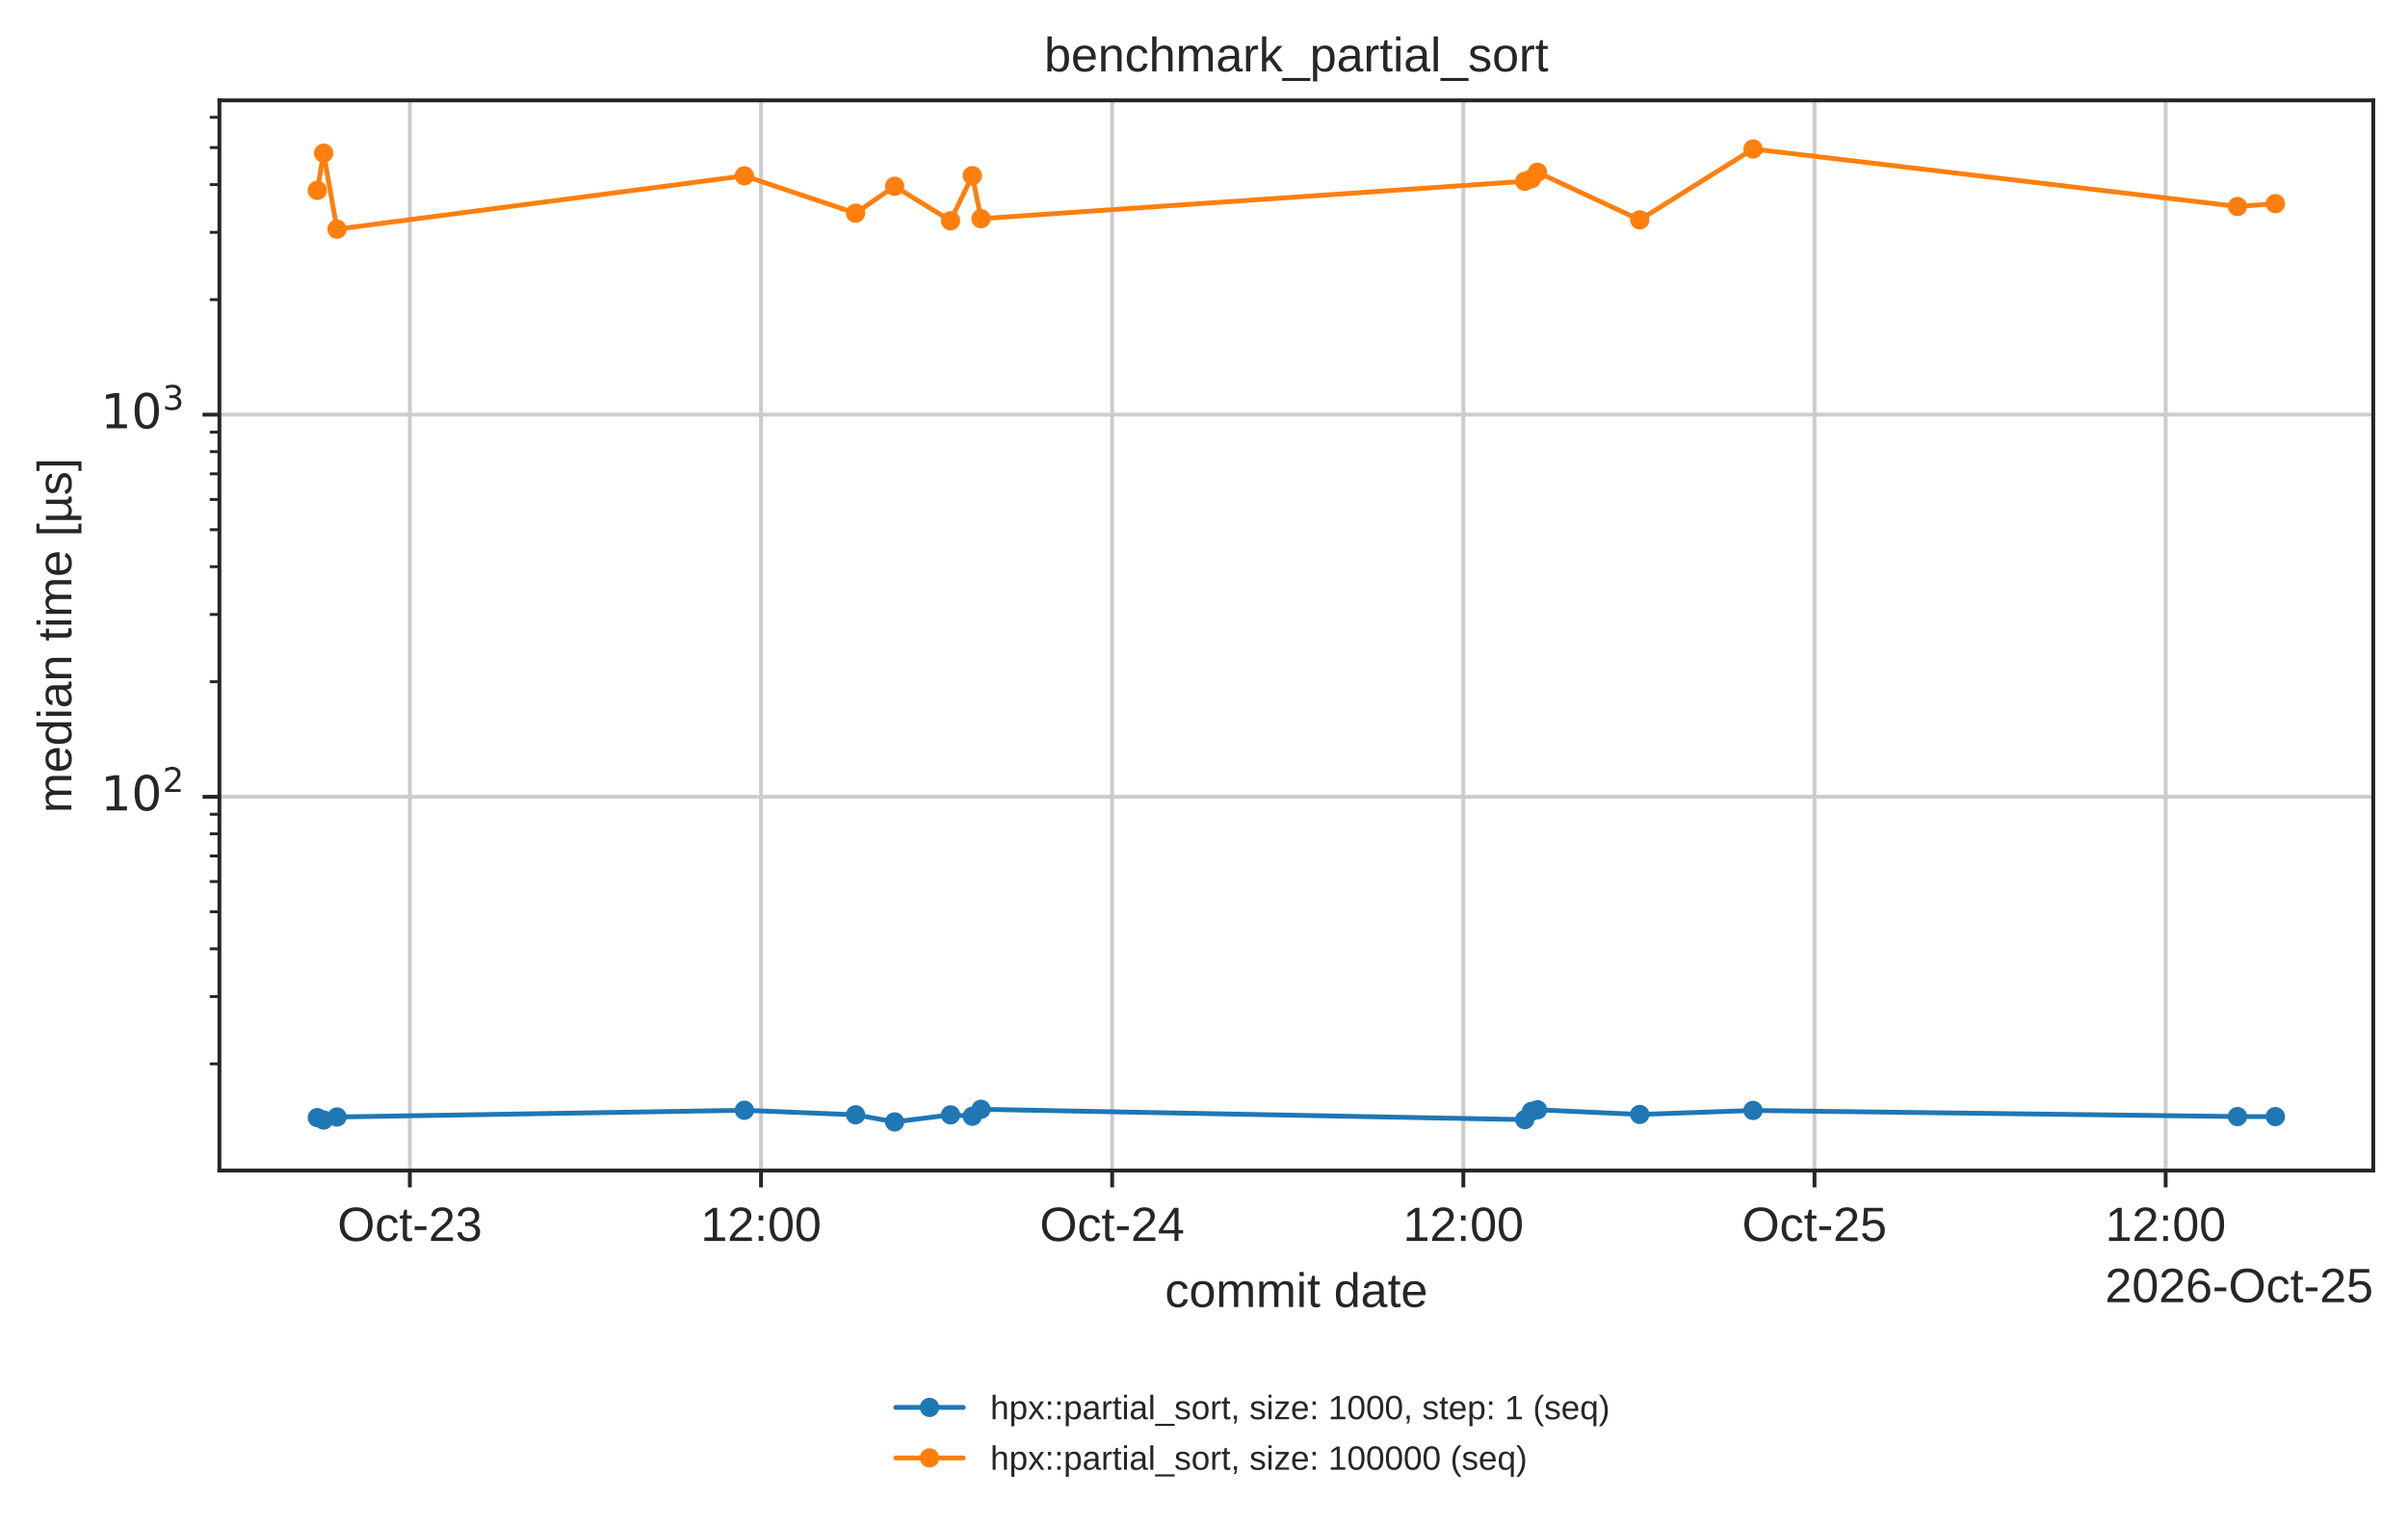
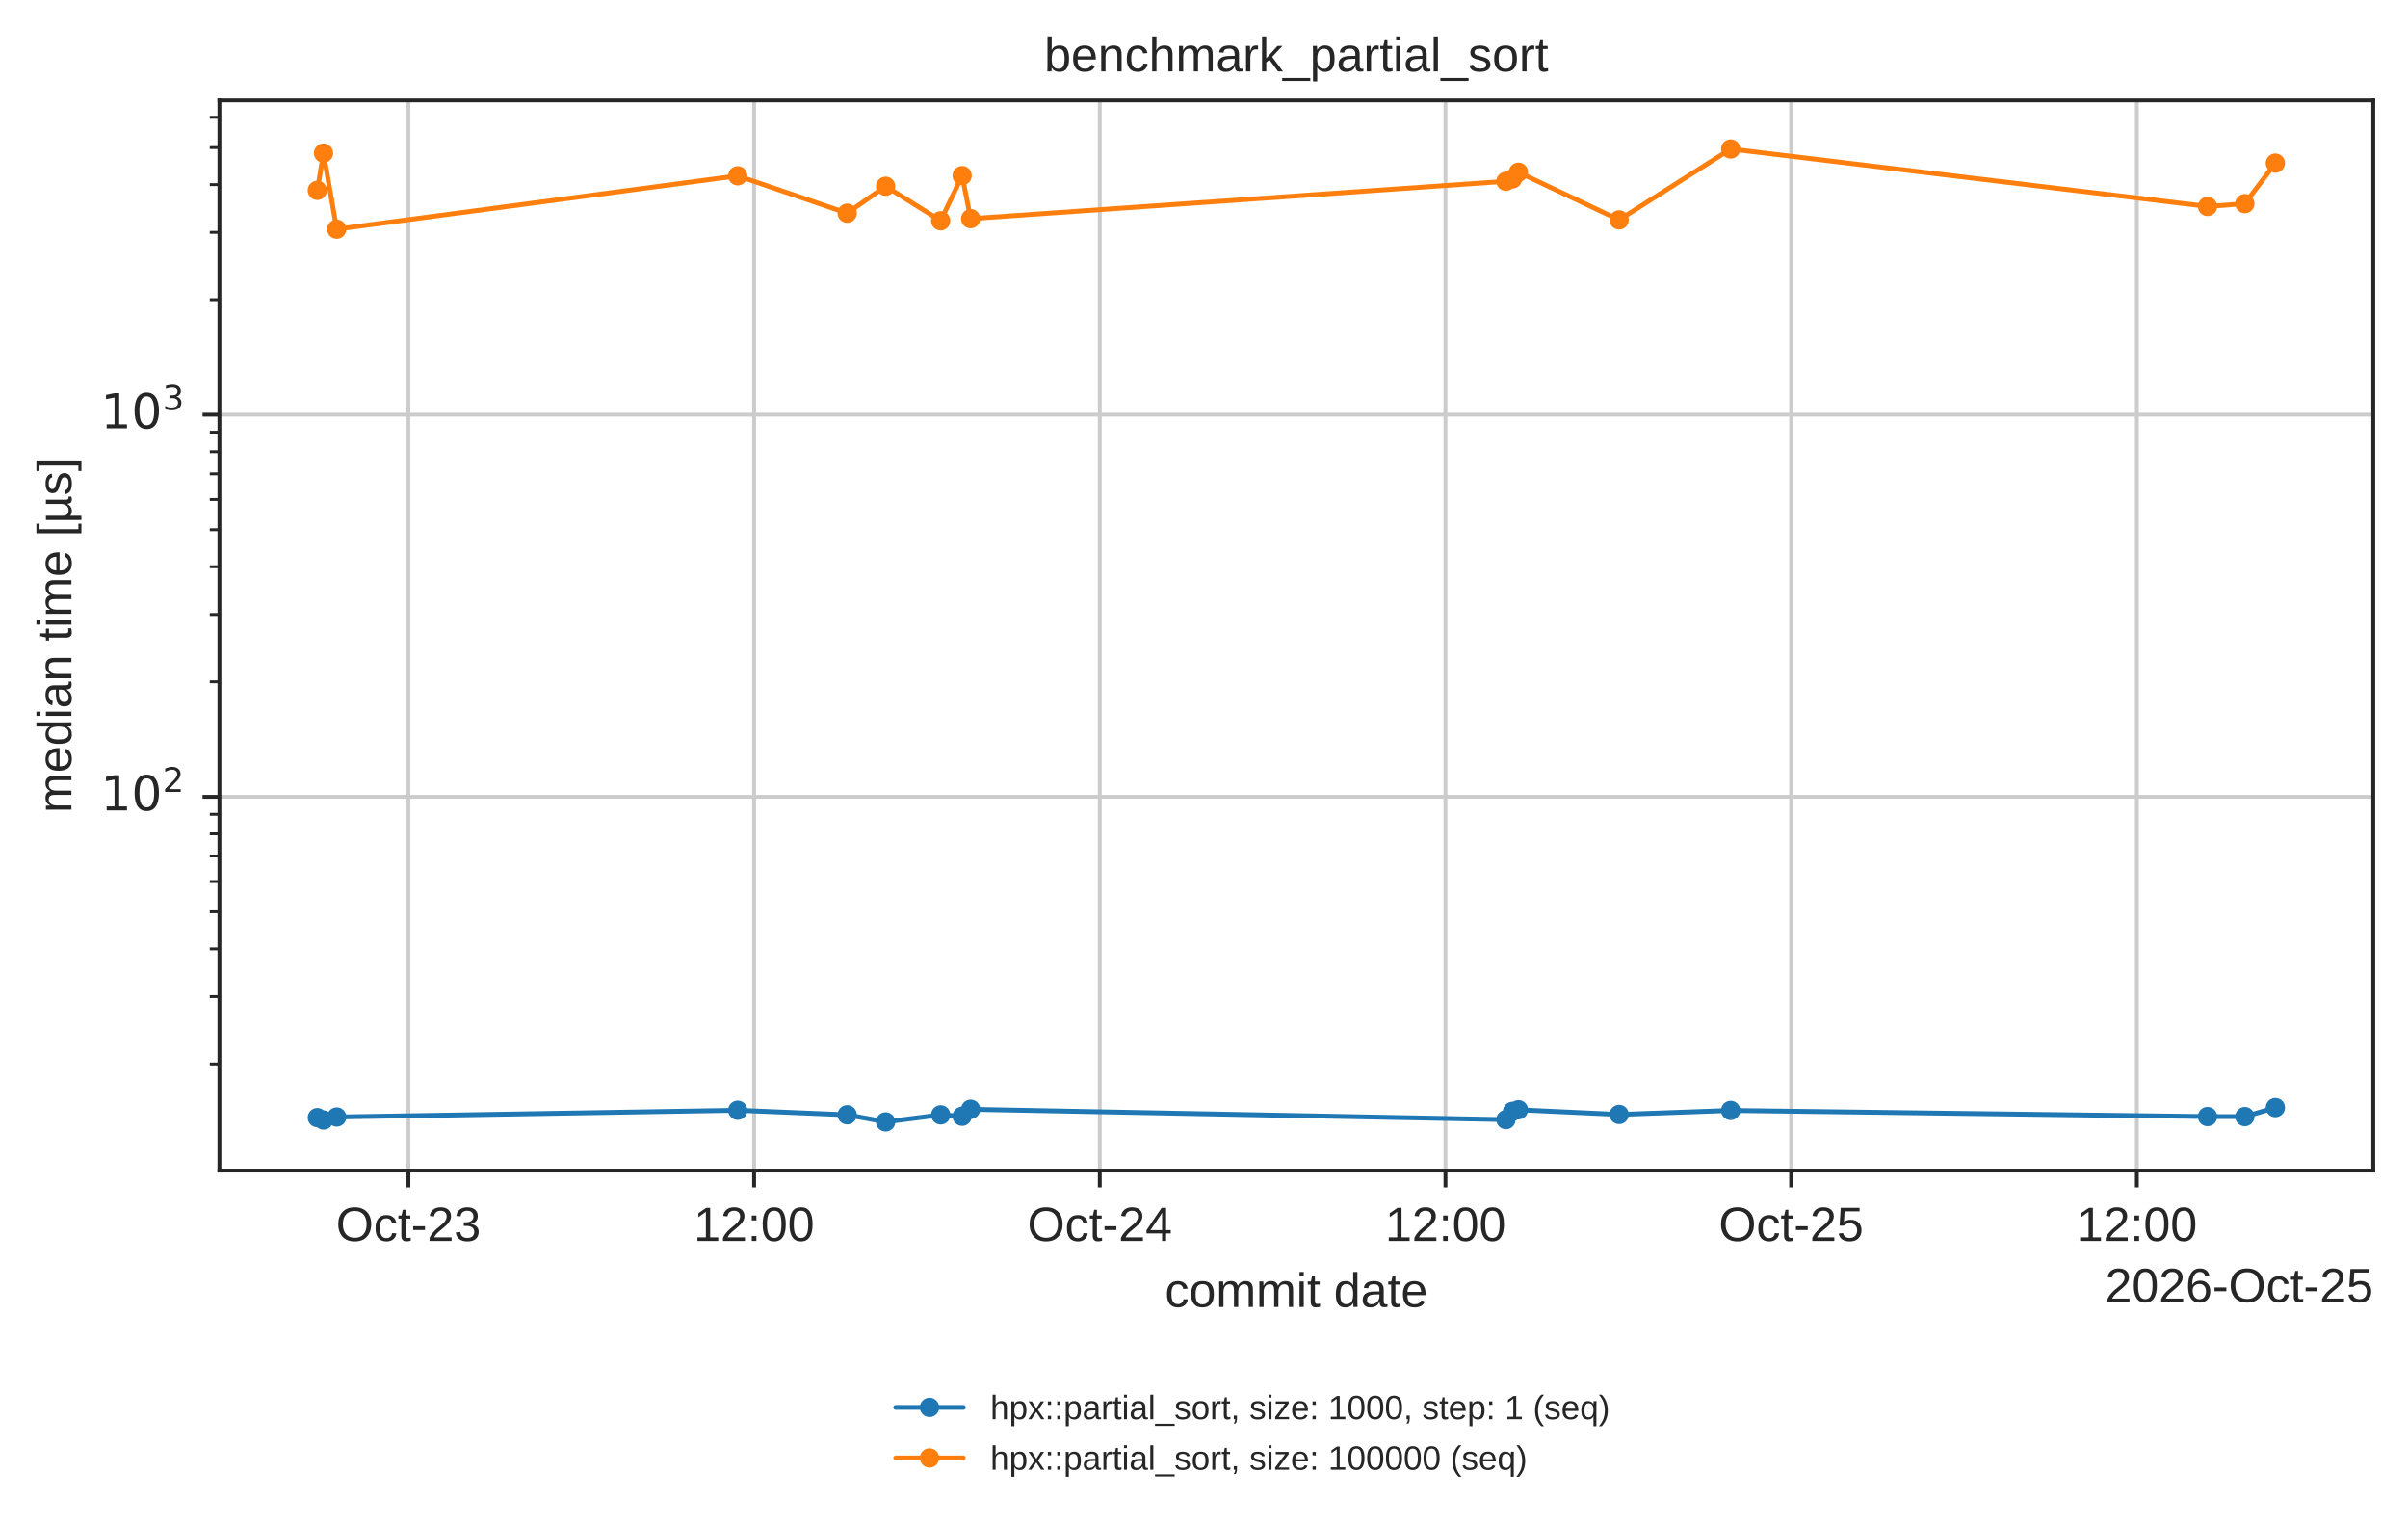
<svg xmlns="http://www.w3.org/2000/svg" xmlns:xlink="http://www.w3.org/1999/xlink" width="499.078pt" height="316.214pt" viewBox="0 0 499.078 316.214" version="1.1">
  <defs>
    <style type="text/css">*{stroke-linejoin: round; stroke-linecap: butt}</style>
  </defs>
  <g id="figure_1">
    <g id="patch_1">
      <path d="M 0 316.214  L 499.078 316.214  L 499.078 0  L 0 0  z " style="fill: #ffffff" />
    </g>
    <g id="axes_1">
      <g id="patch_2">
        <path d="M 45.478 242.558  L 491.878 242.558  L 491.878 20.798  L 45.478 20.798  z " style="fill: #ffffff" />
      </g>
      <g id="matplotlib.axis_1">
        <g id="xtick_1">
          <g id="line2d_1">
-             <path d="M 84.946 242.558  L 84.946 20.798  " clip-path="url(#p7afb7ed6cb)" style="fill: none; stroke: #cccccc; stroke-width: 0.8; stroke-linecap: round" />
+             <path d="M 84.647 242.558  L 84.647 20.798  " clip-path="url(#p7afb7ed6cb)" style="fill: none; stroke: #cccccc; stroke-width: 0.8; stroke-linecap: round" />
          </g>
          <g id="line2d_2">
            <defs>
              <path id="mdfc5214045" d="M 0 0  L 0 3.5  " style="stroke: #262626; stroke-width: 0.8" />
            </defs>
            <g>
-               <use xlink:href="#mdfc5214045" x="84.946" y="242.558" style="fill: #262626; stroke: #262626; stroke-width: 0.8" />
+               <use xlink:href="#mdfc5214045" x="84.647" y="242.558" style="fill: #262626; stroke: #262626; stroke-width: 0.8" />
            </g>
          </g>
          <g id="text_1">
-             <text style="fill: #262626; font: 10px 'Arial', 'DejaVu Sans', 'Liberation Sans', 'Bitstream Vera Sans', sans-serif; text-anchor: middle" x="84.946" y="257.157" transform="rotate(-0 84.94642 257.1569)">Oct-23</text>
+             <text style="fill: #262626; font: 10px 'Arial', 'DejaVu Sans', 'Liberation Sans', 'Bitstream Vera Sans', sans-serif; text-anchor: middle" x="84.647" y="257.157" transform="rotate(-0 84.64742 257.1569)">Oct-23</text>
          </g>
        </g>
        <g id="xtick_2">
          <g id="line2d_3">
-             <path d="M 157.727 242.558  L 157.727 20.798  " clip-path="url(#p7afb7ed6cb)" style="fill: none; stroke: #cccccc; stroke-width: 0.8; stroke-linecap: round" />
+             <path d="M 156.293 242.558  L 156.293 20.798  " clip-path="url(#p7afb7ed6cb)" style="fill: none; stroke: #cccccc; stroke-width: 0.8; stroke-linecap: round" />
          </g>
          <g id="line2d_4">
            <g>
-               <use xlink:href="#mdfc5214045" x="157.727" y="242.558" style="fill: #262626; stroke: #262626; stroke-width: 0.8" />
+               <use xlink:href="#mdfc5214045" x="156.293" y="242.558" style="fill: #262626; stroke: #262626; stroke-width: 0.8" />
            </g>
          </g>
          <g id="text_2">
-             <text style="fill: #262626; font: 10px 'Arial', 'DejaVu Sans', 'Liberation Sans', 'Bitstream Vera Sans', sans-serif; text-anchor: middle" x="157.727" y="257.157" transform="rotate(-0 157.7271 257.1569)">12:00</text>
+             <text style="fill: #262626; font: 10px 'Arial', 'DejaVu Sans', 'Liberation Sans', 'Bitstream Vera Sans', sans-serif; text-anchor: middle" x="156.293" y="257.157" transform="rotate(-0 156.2934 257.1569)">12:00</text>
          </g>
        </g>
        <g id="xtick_3">
          <g id="line2d_5">
-             <path d="M 230.508 242.558  L 230.508 20.798  " clip-path="url(#p7afb7ed6cb)" style="fill: none; stroke: #cccccc; stroke-width: 0.8; stroke-linecap: round" />
+             <path d="M 227.939 242.558  L 227.939 20.798  " clip-path="url(#p7afb7ed6cb)" style="fill: none; stroke: #cccccc; stroke-width: 0.8; stroke-linecap: round" />
          </g>
          <g id="line2d_6">
            <g>
-               <use xlink:href="#mdfc5214045" x="230.508" y="242.558" style="fill: #262626; stroke: #262626; stroke-width: 0.8" />
+               <use xlink:href="#mdfc5214045" x="227.939" y="242.558" style="fill: #262626; stroke: #262626; stroke-width: 0.8" />
            </g>
          </g>
          <g id="text_3">
-             <text style="fill: #262626; font: 10px 'Arial', 'DejaVu Sans', 'Liberation Sans', 'Bitstream Vera Sans', sans-serif; text-anchor: middle" x="230.508" y="257.157" transform="rotate(-0 230.5078 257.1569)">Oct-24</text>
+             <text style="fill: #262626; font: 10px 'Arial', 'DejaVu Sans', 'Liberation Sans', 'Bitstream Vera Sans', sans-serif; text-anchor: middle" x="227.939" y="257.157" transform="rotate(-0 227.9394 257.1569)">Oct-24</text>
          </g>
        </g>
        <g id="xtick_4">
          <g id="line2d_7">
-             <path d="M 303.289 242.558  L 303.289 20.798  " clip-path="url(#p7afb7ed6cb)" style="fill: none; stroke: #cccccc; stroke-width: 0.8; stroke-linecap: round" />
+             <path d="M 299.585 242.558  L 299.585 20.798  " clip-path="url(#p7afb7ed6cb)" style="fill: none; stroke: #cccccc; stroke-width: 0.8; stroke-linecap: round" />
          </g>
          <g id="line2d_8">
            <g>
-               <use xlink:href="#mdfc5214045" x="303.289" y="242.558" style="fill: #262626; stroke: #262626; stroke-width: 0.8" />
+               <use xlink:href="#mdfc5214045" x="299.585" y="242.558" style="fill: #262626; stroke: #262626; stroke-width: 0.8" />
            </g>
          </g>
          <g id="text_4">
-             <text style="fill: #262626; font: 10px 'Arial', 'DejaVu Sans', 'Liberation Sans', 'Bitstream Vera Sans', sans-serif; text-anchor: middle" x="303.289" y="257.157" transform="rotate(-0 303.2886 257.1569)">12:00</text>
+             <text style="fill: #262626; font: 10px 'Arial', 'DejaVu Sans', 'Liberation Sans', 'Bitstream Vera Sans', sans-serif; text-anchor: middle" x="299.585" y="257.157" transform="rotate(-0 299.5854 257.1569)">12:00</text>
          </g>
        </g>
        <g id="xtick_5">
          <g id="line2d_9">
-             <path d="M 376.069 242.558  L 376.069 20.798  " clip-path="url(#p7afb7ed6cb)" style="fill: none; stroke: #cccccc; stroke-width: 0.8; stroke-linecap: round" />
+             <path d="M 371.231 242.558  L 371.231 20.798  " clip-path="url(#p7afb7ed6cb)" style="fill: none; stroke: #cccccc; stroke-width: 0.8; stroke-linecap: round" />
          </g>
          <g id="line2d_10">
            <g>
-               <use xlink:href="#mdfc5214045" x="376.069" y="242.558" style="fill: #262626; stroke: #262626; stroke-width: 0.8" />
+               <use xlink:href="#mdfc5214045" x="371.231" y="242.558" style="fill: #262626; stroke: #262626; stroke-width: 0.8" />
            </g>
          </g>
          <g id="text_5">
-             <text style="fill: #262626; font: 10px 'Arial', 'DejaVu Sans', 'Liberation Sans', 'Bitstream Vera Sans', sans-serif; text-anchor: middle" x="376.069" y="257.157" transform="rotate(-0 376.0693 257.1569)">Oct-25</text>
+             <text style="fill: #262626; font: 10px 'Arial', 'DejaVu Sans', 'Liberation Sans', 'Bitstream Vera Sans', sans-serif; text-anchor: middle" x="371.231" y="257.157" transform="rotate(-0 371.2314 257.1569)">Oct-25</text>
          </g>
        </g>
        <g id="xtick_6">
          <g id="line2d_11">
-             <path d="M 448.85 242.558  L 448.85 20.798  " clip-path="url(#p7afb7ed6cb)" style="fill: none; stroke: #cccccc; stroke-width: 0.8; stroke-linecap: round" />
+             <path d="M 442.877 242.558  L 442.877 20.798  " clip-path="url(#p7afb7ed6cb)" style="fill: none; stroke: #cccccc; stroke-width: 0.8; stroke-linecap: round" />
          </g>
          <g id="line2d_12">
            <g>
-               <use xlink:href="#mdfc5214045" x="448.85" y="242.558" style="fill: #262626; stroke: #262626; stroke-width: 0.8" />
+               <use xlink:href="#mdfc5214045" x="442.877" y="242.558" style="fill: #262626; stroke: #262626; stroke-width: 0.8" />
            </g>
          </g>
          <g id="text_6">
-             <text style="fill: #262626; font: 10px 'Arial', 'DejaVu Sans', 'Liberation Sans', 'Bitstream Vera Sans', sans-serif; text-anchor: middle" x="448.85" y="257.157" transform="rotate(-0 448.85 257.1569)">12:00</text>
+             <text style="fill: #262626; font: 10px 'Arial', 'DejaVu Sans', 'Liberation Sans', 'Bitstream Vera Sans', sans-serif; text-anchor: middle" x="442.877" y="257.157" transform="rotate(-0 442.8774 257.1569)">12:00</text>
          </g>
        </g>
        <g id="text_7">
          <text style="fill: #262626; font: 10px 'Arial', 'DejaVu Sans', 'Liberation Sans', 'Bitstream Vera Sans', sans-serif; text-anchor: middle" x="268.678" y="270.835" transform="rotate(-0 268.6781 270.835)">commit date</text>
        </g>
        <g id="text_8">
          <text style="fill: #262626; font: 10px 'Arial', 'DejaVu Sans', 'Liberation Sans', 'Bitstream Vera Sans', sans-serif; text-anchor: end" x="491.878" y="269.835" transform="rotate(-0 491.8781 269.835)">2026-Oct-25</text>
        </g>
      </g>
      <g id="matplotlib.axis_2">
        <g id="ytick_1">
          <g id="line2d_13">
            <path d="M 45.478 165.107  L 491.878 165.107  " clip-path="url(#p7afb7ed6cb)" style="fill: none; stroke: #cccccc; stroke-width: 0.8; stroke-linecap: round" />
          </g>
          <g id="line2d_14">
            <defs>
              <path id="m414165cd4d" d="M 0 0  L -3.5 0  " style="stroke: #262626; stroke-width: 0.8" />
            </defs>
            <g>
              <use xlink:href="#m414165cd4d" x="45.478" y="165.107" style="fill: #262626; stroke: #262626; stroke-width: 0.8" />
            </g>
          </g>
          <g id="text_9">
            <g style="fill: #262626" transform="translate(20.87813 168.9057)">
              <text>
                <tspan style="font: 10px 'DejaVu Sans'" x="0 6.362" y="-0.977">10</tspan>
                <tspan style="font: 7px 'DejaVu Sans'" x="12.82" y="-4.805">2</tspan>
              </text>
            </g>
          </g>
        </g>
        <g id="ytick_2">
          <g id="line2d_15">
            <path d="M 45.478 85.925  L 491.878 85.925  " clip-path="url(#p7afb7ed6cb)" style="fill: none; stroke: #cccccc; stroke-width: 0.8; stroke-linecap: round" />
          </g>
          <g id="line2d_16">
            <g>
              <use xlink:href="#m414165cd4d" x="45.478" y="85.925" style="fill: #262626; stroke: #262626; stroke-width: 0.8" />
            </g>
          </g>
          <g id="text_10">
            <g style="fill: #262626" transform="translate(20.87813 89.72384)">
              <text>
                <tspan style="font: 10px 'DejaVu Sans'" x="0 6.362" y="-0.977">10</tspan>
                <tspan style="font: 7px 'DejaVu Sans'" x="12.82" y="-4.805">3</tspan>
              </text>
            </g>
          </g>
        </g>
        <g id="ytick_3">
          <g id="line2d_17">
            <defs>
              <path id="m2f13129b0c" d="M 0 0  L -2 0  " style="stroke: #262626; stroke-width: 0.6" />
            </defs>
            <g>
              <use xlink:href="#m2f13129b0c" x="45.478" y="220.452" style="fill: #262626; stroke: #262626; stroke-width: 0.6" />
            </g>
          </g>
        </g>
        <g id="ytick_4">
          <g id="line2d_18">
            <g>
              <use xlink:href="#m2f13129b0c" x="45.478" y="206.509" style="fill: #262626; stroke: #262626; stroke-width: 0.6" />
            </g>
          </g>
        </g>
        <g id="ytick_5">
          <g id="line2d_19">
            <g>
              <use xlink:href="#m2f13129b0c" x="45.478" y="196.616" style="fill: #262626; stroke: #262626; stroke-width: 0.6" />
            </g>
          </g>
        </g>
        <g id="ytick_6">
          <g id="line2d_20">
            <g>
              <use xlink:href="#m2f13129b0c" x="45.478" y="188.943" style="fill: #262626; stroke: #262626; stroke-width: 0.6" />
            </g>
          </g>
        </g>
        <g id="ytick_7">
          <g id="line2d_21">
            <g>
              <use xlink:href="#m2f13129b0c" x="45.478" y="182.673" style="fill: #262626; stroke: #262626; stroke-width: 0.6" />
            </g>
          </g>
        </g>
        <g id="ytick_8">
          <g id="line2d_22">
            <g>
              <use xlink:href="#m2f13129b0c" x="45.478" y="177.372" style="fill: #262626; stroke: #262626; stroke-width: 0.6" />
            </g>
          </g>
        </g>
        <g id="ytick_9">
          <g id="line2d_23">
            <g>
              <use xlink:href="#m2f13129b0c" x="45.478" y="172.78" style="fill: #262626; stroke: #262626; stroke-width: 0.6" />
            </g>
          </g>
        </g>
        <g id="ytick_10">
          <g id="line2d_24">
            <g>
              <use xlink:href="#m2f13129b0c" x="45.478" y="168.73" style="fill: #262626; stroke: #262626; stroke-width: 0.6" />
            </g>
          </g>
        </g>
        <g id="ytick_11">
          <g id="line2d_25">
            <g>
              <use xlink:href="#m2f13129b0c" x="45.478" y="141.27" style="fill: #262626; stroke: #262626; stroke-width: 0.6" />
            </g>
          </g>
        </g>
        <g id="ytick_12">
          <g id="line2d_26">
            <g>
              <use xlink:href="#m2f13129b0c" x="45.478" y="127.327" style="fill: #262626; stroke: #262626; stroke-width: 0.6" />
            </g>
          </g>
        </g>
        <g id="ytick_13">
          <g id="line2d_27">
            <g>
              <use xlink:href="#m2f13129b0c" x="45.478" y="117.434" style="fill: #262626; stroke: #262626; stroke-width: 0.6" />
            </g>
          </g>
        </g>
        <g id="ytick_14">
          <g id="line2d_28">
            <g>
              <use xlink:href="#m2f13129b0c" x="45.478" y="109.761" style="fill: #262626; stroke: #262626; stroke-width: 0.6" />
            </g>
          </g>
        </g>
        <g id="ytick_15">
          <g id="line2d_29">
            <g>
              <use xlink:href="#m2f13129b0c" x="45.478" y="103.491" style="fill: #262626; stroke: #262626; stroke-width: 0.6" />
            </g>
          </g>
        </g>
        <g id="ytick_16">
          <g id="line2d_30">
            <g>
              <use xlink:href="#m2f13129b0c" x="45.478" y="98.19" style="fill: #262626; stroke: #262626; stroke-width: 0.6" />
            </g>
          </g>
        </g>
        <g id="ytick_17">
          <g id="line2d_31">
            <g>
              <use xlink:href="#m2f13129b0c" x="45.478" y="93.598" style="fill: #262626; stroke: #262626; stroke-width: 0.6" />
            </g>
          </g>
        </g>
        <g id="ytick_18">
          <g id="line2d_32">
            <g>
              <use xlink:href="#m2f13129b0c" x="45.478" y="89.548" style="fill: #262626; stroke: #262626; stroke-width: 0.6" />
            </g>
          </g>
        </g>
        <g id="ytick_19">
          <g id="line2d_33">
            <g>
              <use xlink:href="#m2f13129b0c" x="45.478" y="62.088" style="fill: #262626; stroke: #262626; stroke-width: 0.6" />
            </g>
          </g>
        </g>
        <g id="ytick_20">
          <g id="line2d_34">
            <g>
              <use xlink:href="#m2f13129b0c" x="45.478" y="48.145" style="fill: #262626; stroke: #262626; stroke-width: 0.6" />
            </g>
          </g>
        </g>
        <g id="ytick_21">
          <g id="line2d_35">
            <g>
              <use xlink:href="#m2f13129b0c" x="45.478" y="38.252" style="fill: #262626; stroke: #262626; stroke-width: 0.6" />
            </g>
          </g>
        </g>
        <g id="ytick_22">
          <g id="line2d_36">
            <g>
              <use xlink:href="#m2f13129b0c" x="45.478" y="30.579" style="fill: #262626; stroke: #262626; stroke-width: 0.6" />
            </g>
          </g>
        </g>
        <g id="ytick_23">
          <g id="line2d_37">
            <g>
              <use xlink:href="#m2f13129b0c" x="45.478" y="24.309" style="fill: #262626; stroke: #262626; stroke-width: 0.6" />
            </g>
          </g>
        </g>
        <g id="text_11">
          <text style="fill: #262626; font: 10px 'Arial', 'DejaVu Sans', 'Liberation Sans', 'Bitstream Vera Sans', sans-serif; text-anchor: middle" x="14.798" y="131.678" transform="rotate(-90 14.79844 131.6784)">median time [µs]</text>
        </g>
      </g>
      <g id="line2d_38">
-         <path d="M 65.769 231.593  L 67.07 232.09  L 69.853 231.46  L 154.28 230.067  L 177.324 231.005  L 185.421 232.478  L 197.014 231.018  L 201.53 231.304  L 203.32 229.863  L 316.02 232.01  L 317.41 230.293  L 318.655 229.966  L 339.849 230.935  L 363.331 230.104  L 463.733 231.371  L 471.587 231.379  " clip-path="url(#p7afb7ed6cb)" style="fill: none; stroke: #1f77b4; stroke-linecap: round" />
+         <path d="M 65.769 231.593  L 67.049 232.09  L 69.789 231.46  L 152.9 230.067  L 175.585 231.005  L 183.555 232.478  L 194.967 231.018  L 199.414 231.304  L 201.175 229.863  L 312.118 232.01  L 313.487 230.293  L 314.712 229.966  L 335.576 230.935  L 358.692 230.104  L 457.528 231.371  L 465.26 231.379  L 471.587 229.518  " clip-path="url(#p7afb7ed6cb)" style="fill: none; stroke: #1f77b4; stroke-linecap: round" />
        <defs>
          <path id="m20e5526daa" d="M 0 1.5  C 0.398 1.5 0.779 1.342 1.061 1.061  C 1.342 0.779 1.5 0.398 1.5 0  C 1.5 -0.398 1.342 -0.779 1.061 -1.061  C 0.779 -1.342 0.398 -1.5 0 -1.5  C -0.398 -1.5 -0.779 -1.342 -1.061 -1.061  C -1.342 -0.779 -1.5 -0.398 -1.5 0  C -1.5 0.398 -1.342 0.779 -1.061 1.061  C -0.779 1.342 -0.398 1.5 0 1.5  z " style="stroke: #1f77b4" />
        </defs>
        <g clip-path="url(#p7afb7ed6cb)">
          <use xlink:href="#m20e5526daa" x="65.769" y="231.593" style="fill: #1f77b4; stroke: #1f77b4" />
-           <use xlink:href="#m20e5526daa" x="67.07" y="232.09" style="fill: #1f77b4; stroke: #1f77b4" />
-           <use xlink:href="#m20e5526daa" x="69.853" y="231.46" style="fill: #1f77b4; stroke: #1f77b4" />
-           <use xlink:href="#m20e5526daa" x="154.28" y="230.067" style="fill: #1f77b4; stroke: #1f77b4" />
-           <use xlink:href="#m20e5526daa" x="177.324" y="231.005" style="fill: #1f77b4; stroke: #1f77b4" />
-           <use xlink:href="#m20e5526daa" x="185.421" y="232.478" style="fill: #1f77b4; stroke: #1f77b4" />
-           <use xlink:href="#m20e5526daa" x="197.014" y="231.018" style="fill: #1f77b4; stroke: #1f77b4" />
-           <use xlink:href="#m20e5526daa" x="201.53" y="231.304" style="fill: #1f77b4; stroke: #1f77b4" />
-           <use xlink:href="#m20e5526daa" x="203.32" y="229.863" style="fill: #1f77b4; stroke: #1f77b4" />
-           <use xlink:href="#m20e5526daa" x="316.02" y="232.01" style="fill: #1f77b4; stroke: #1f77b4" />
-           <use xlink:href="#m20e5526daa" x="317.41" y="230.293" style="fill: #1f77b4; stroke: #1f77b4" />
-           <use xlink:href="#m20e5526daa" x="318.655" y="229.966" style="fill: #1f77b4; stroke: #1f77b4" />
-           <use xlink:href="#m20e5526daa" x="339.849" y="230.935" style="fill: #1f77b4; stroke: #1f77b4" />
-           <use xlink:href="#m20e5526daa" x="363.331" y="230.104" style="fill: #1f77b4; stroke: #1f77b4" />
-           <use xlink:href="#m20e5526daa" x="463.733" y="231.371" style="fill: #1f77b4; stroke: #1f77b4" />
-           <use xlink:href="#m20e5526daa" x="471.587" y="231.379" style="fill: #1f77b4; stroke: #1f77b4" />
+           <use xlink:href="#m20e5526daa" x="67.049" y="232.09" style="fill: #1f77b4; stroke: #1f77b4" />
+           <use xlink:href="#m20e5526daa" x="69.789" y="231.46" style="fill: #1f77b4; stroke: #1f77b4" />
+           <use xlink:href="#m20e5526daa" x="152.9" y="230.067" style="fill: #1f77b4; stroke: #1f77b4" />
+           <use xlink:href="#m20e5526daa" x="175.585" y="231.005" style="fill: #1f77b4; stroke: #1f77b4" />
+           <use xlink:href="#m20e5526daa" x="183.555" y="232.478" style="fill: #1f77b4; stroke: #1f77b4" />
+           <use xlink:href="#m20e5526daa" x="194.967" y="231.018" style="fill: #1f77b4; stroke: #1f77b4" />
+           <use xlink:href="#m20e5526daa" x="199.414" y="231.304" style="fill: #1f77b4; stroke: #1f77b4" />
+           <use xlink:href="#m20e5526daa" x="201.175" y="229.863" style="fill: #1f77b4; stroke: #1f77b4" />
+           <use xlink:href="#m20e5526daa" x="312.118" y="232.01" style="fill: #1f77b4; stroke: #1f77b4" />
+           <use xlink:href="#m20e5526daa" x="313.487" y="230.293" style="fill: #1f77b4; stroke: #1f77b4" />
+           <use xlink:href="#m20e5526daa" x="314.712" y="229.966" style="fill: #1f77b4; stroke: #1f77b4" />
+           <use xlink:href="#m20e5526daa" x="335.576" y="230.935" style="fill: #1f77b4; stroke: #1f77b4" />
+           <use xlink:href="#m20e5526daa" x="358.692" y="230.104" style="fill: #1f77b4; stroke: #1f77b4" />
+           <use xlink:href="#m20e5526daa" x="457.528" y="231.371" style="fill: #1f77b4; stroke: #1f77b4" />
+           <use xlink:href="#m20e5526daa" x="465.26" y="231.379" style="fill: #1f77b4; stroke: #1f77b4" />
+           <use xlink:href="#m20e5526daa" x="471.587" y="229.518" style="fill: #1f77b4; stroke: #1f77b4" />
        </g>
      </g>
      <g id="line2d_39">
-         <path d="M 65.769 39.448  L 67.07 31.732  L 69.853 47.489  L 154.28 36.434  L 177.324 44.176  L 185.421 38.598  L 197.014 45.745  L 201.53 36.394  L 203.32 45.313  L 316.02 37.571  L 317.41 37.062  L 318.655 35.69  L 339.849 45.562  L 363.331 30.878  L 463.733 42.782  L 471.587 42.198  " clip-path="url(#p7afb7ed6cb)" style="fill: none; stroke: #ff7f0e; stroke-linecap: round" />
+         <path d="M 65.769 39.448  L 67.049 31.732  L 69.789 47.489  L 152.9 36.434  L 175.585 44.176  L 183.555 38.598  L 194.967 45.745  L 199.414 36.394  L 201.175 45.313  L 312.118 37.571  L 313.487 37.062  L 314.712 35.69  L 335.576 45.562  L 358.692 30.878  L 457.528 42.782  L 465.26 42.198  L 471.587 33.804  " clip-path="url(#p7afb7ed6cb)" style="fill: none; stroke: #ff7f0e; stroke-linecap: round" />
        <defs>
          <path id="m8123a8acb4" d="M 0 1.5  C 0.398 1.5 0.779 1.342 1.061 1.061  C 1.342 0.779 1.5 0.398 1.5 0  C 1.5 -0.398 1.342 -0.779 1.061 -1.061  C 0.779 -1.342 0.398 -1.5 0 -1.5  C -0.398 -1.5 -0.779 -1.342 -1.061 -1.061  C -1.342 -0.779 -1.5 -0.398 -1.5 0  C -1.5 0.398 -1.342 0.779 -1.061 1.061  C -0.779 1.342 -0.398 1.5 0 1.5  z " style="stroke: #ff7f0e" />
        </defs>
        <g clip-path="url(#p7afb7ed6cb)">
          <use xlink:href="#m8123a8acb4" x="65.769" y="39.448" style="fill: #ff7f0e; stroke: #ff7f0e" />
-           <use xlink:href="#m8123a8acb4" x="67.07" y="31.732" style="fill: #ff7f0e; stroke: #ff7f0e" />
-           <use xlink:href="#m8123a8acb4" x="69.853" y="47.489" style="fill: #ff7f0e; stroke: #ff7f0e" />
-           <use xlink:href="#m8123a8acb4" x="154.28" y="36.434" style="fill: #ff7f0e; stroke: #ff7f0e" />
-           <use xlink:href="#m8123a8acb4" x="177.324" y="44.176" style="fill: #ff7f0e; stroke: #ff7f0e" />
-           <use xlink:href="#m8123a8acb4" x="185.421" y="38.598" style="fill: #ff7f0e; stroke: #ff7f0e" />
-           <use xlink:href="#m8123a8acb4" x="197.014" y="45.745" style="fill: #ff7f0e; stroke: #ff7f0e" />
-           <use xlink:href="#m8123a8acb4" x="201.53" y="36.394" style="fill: #ff7f0e; stroke: #ff7f0e" />
-           <use xlink:href="#m8123a8acb4" x="203.32" y="45.313" style="fill: #ff7f0e; stroke: #ff7f0e" />
-           <use xlink:href="#m8123a8acb4" x="316.02" y="37.571" style="fill: #ff7f0e; stroke: #ff7f0e" />
-           <use xlink:href="#m8123a8acb4" x="317.41" y="37.062" style="fill: #ff7f0e; stroke: #ff7f0e" />
-           <use xlink:href="#m8123a8acb4" x="318.655" y="35.69" style="fill: #ff7f0e; stroke: #ff7f0e" />
-           <use xlink:href="#m8123a8acb4" x="339.849" y="45.562" style="fill: #ff7f0e; stroke: #ff7f0e" />
-           <use xlink:href="#m8123a8acb4" x="363.331" y="30.878" style="fill: #ff7f0e; stroke: #ff7f0e" />
-           <use xlink:href="#m8123a8acb4" x="463.733" y="42.782" style="fill: #ff7f0e; stroke: #ff7f0e" />
-           <use xlink:href="#m8123a8acb4" x="471.587" y="42.198" style="fill: #ff7f0e; stroke: #ff7f0e" />
+           <use xlink:href="#m8123a8acb4" x="67.049" y="31.732" style="fill: #ff7f0e; stroke: #ff7f0e" />
+           <use xlink:href="#m8123a8acb4" x="69.789" y="47.489" style="fill: #ff7f0e; stroke: #ff7f0e" />
+           <use xlink:href="#m8123a8acb4" x="152.9" y="36.434" style="fill: #ff7f0e; stroke: #ff7f0e" />
+           <use xlink:href="#m8123a8acb4" x="175.585" y="44.176" style="fill: #ff7f0e; stroke: #ff7f0e" />
+           <use xlink:href="#m8123a8acb4" x="183.555" y="38.598" style="fill: #ff7f0e; stroke: #ff7f0e" />
+           <use xlink:href="#m8123a8acb4" x="194.967" y="45.745" style="fill: #ff7f0e; stroke: #ff7f0e" />
+           <use xlink:href="#m8123a8acb4" x="199.414" y="36.394" style="fill: #ff7f0e; stroke: #ff7f0e" />
+           <use xlink:href="#m8123a8acb4" x="201.175" y="45.313" style="fill: #ff7f0e; stroke: #ff7f0e" />
+           <use xlink:href="#m8123a8acb4" x="312.118" y="37.571" style="fill: #ff7f0e; stroke: #ff7f0e" />
+           <use xlink:href="#m8123a8acb4" x="313.487" y="37.062" style="fill: #ff7f0e; stroke: #ff7f0e" />
+           <use xlink:href="#m8123a8acb4" x="314.712" y="35.69" style="fill: #ff7f0e; stroke: #ff7f0e" />
+           <use xlink:href="#m8123a8acb4" x="335.576" y="45.562" style="fill: #ff7f0e; stroke: #ff7f0e" />
+           <use xlink:href="#m8123a8acb4" x="358.692" y="30.878" style="fill: #ff7f0e; stroke: #ff7f0e" />
+           <use xlink:href="#m8123a8acb4" x="457.528" y="42.782" style="fill: #ff7f0e; stroke: #ff7f0e" />
+           <use xlink:href="#m8123a8acb4" x="465.26" y="42.198" style="fill: #ff7f0e; stroke: #ff7f0e" />
+           <use xlink:href="#m8123a8acb4" x="471.587" y="33.804" style="fill: #ff7f0e; stroke: #ff7f0e" />
        </g>
      </g>
      <g id="patch_3">
        <path d="M 45.478 242.558  L 45.478 20.798  " style="fill: none; stroke: #262626; stroke-width: 0.8; stroke-linejoin: miter; stroke-linecap: square" />
      </g>
      <g id="patch_4">
        <path d="M 491.878 242.558  L 491.878 20.798  " style="fill: none; stroke: #262626; stroke-width: 0.8; stroke-linejoin: miter; stroke-linecap: square" />
      </g>
      <g id="patch_5">
        <path d="M 45.478 242.558  L 491.878 242.558  " style="fill: none; stroke: #262626; stroke-width: 0.8; stroke-linejoin: miter; stroke-linecap: square" />
      </g>
      <g id="patch_6">
        <path d="M 45.478 20.798  L 491.878 20.798  " style="fill: none; stroke: #262626; stroke-width: 0.8; stroke-linejoin: miter; stroke-linecap: square" />
      </g>
      <g id="text_12">
        <text style="fill: #262626; font: 10px 'Arial', 'DejaVu Sans', 'Liberation Sans', 'Bitstream Vera Sans', sans-serif; text-anchor: middle" x="268.678" y="14.798" transform="rotate(-0 268.6781 14.79844)">benchmark_partial_sort</text>
      </g>
      <g id="legend_1">
        <g id="line2d_40">
          <path d="M 185.649 291.644  L 192.649 291.644  L 199.649 291.644  " style="fill: none; stroke: #1f77b4; stroke-linecap: round" />
          <g>
            <use xlink:href="#m20e5526daa" x="192.649" y="291.644" style="fill: #1f77b4; stroke: #1f77b4" />
          </g>
        </g>
        <g id="text_13">
          <text style="fill: #262626; font: 7px 'Arial', 'DejaVu Sans', 'Liberation Sans', 'Bitstream Vera Sans', sans-serif; text-anchor: start" x="205.249" y="294.094" transform="rotate(-0 205.2494 294.0941)">hpx::partial_sort, size: 1000, step: 1 (seq)</text>
        </g>
        <g id="line2d_41">
          <path d="M 185.649 302.114  L 192.649 302.114  L 199.649 302.114  " style="fill: none; stroke: #ff7f0e; stroke-linecap: round" />
          <g>
            <use xlink:href="#m8123a8acb4" x="192.649" y="302.114" style="fill: #ff7f0e; stroke: #ff7f0e" />
          </g>
        </g>
        <g id="text_14">
          <text style="fill: #262626; font: 7px 'Arial', 'DejaVu Sans', 'Liberation Sans', 'Bitstream Vera Sans', sans-serif; text-anchor: start" x="205.249" y="304.564" transform="rotate(-0 205.2494 304.5635)">hpx::partial_sort, size: 100000 (seq)</text>
        </g>
      </g>
    </g>
  </g>
  <defs>
    <clipPath id="p7afb7ed6cb">
      <rect x="45.478" y="20.798" width="446.4" height="221.76" />
    </clipPath>
  </defs>
</svg>
